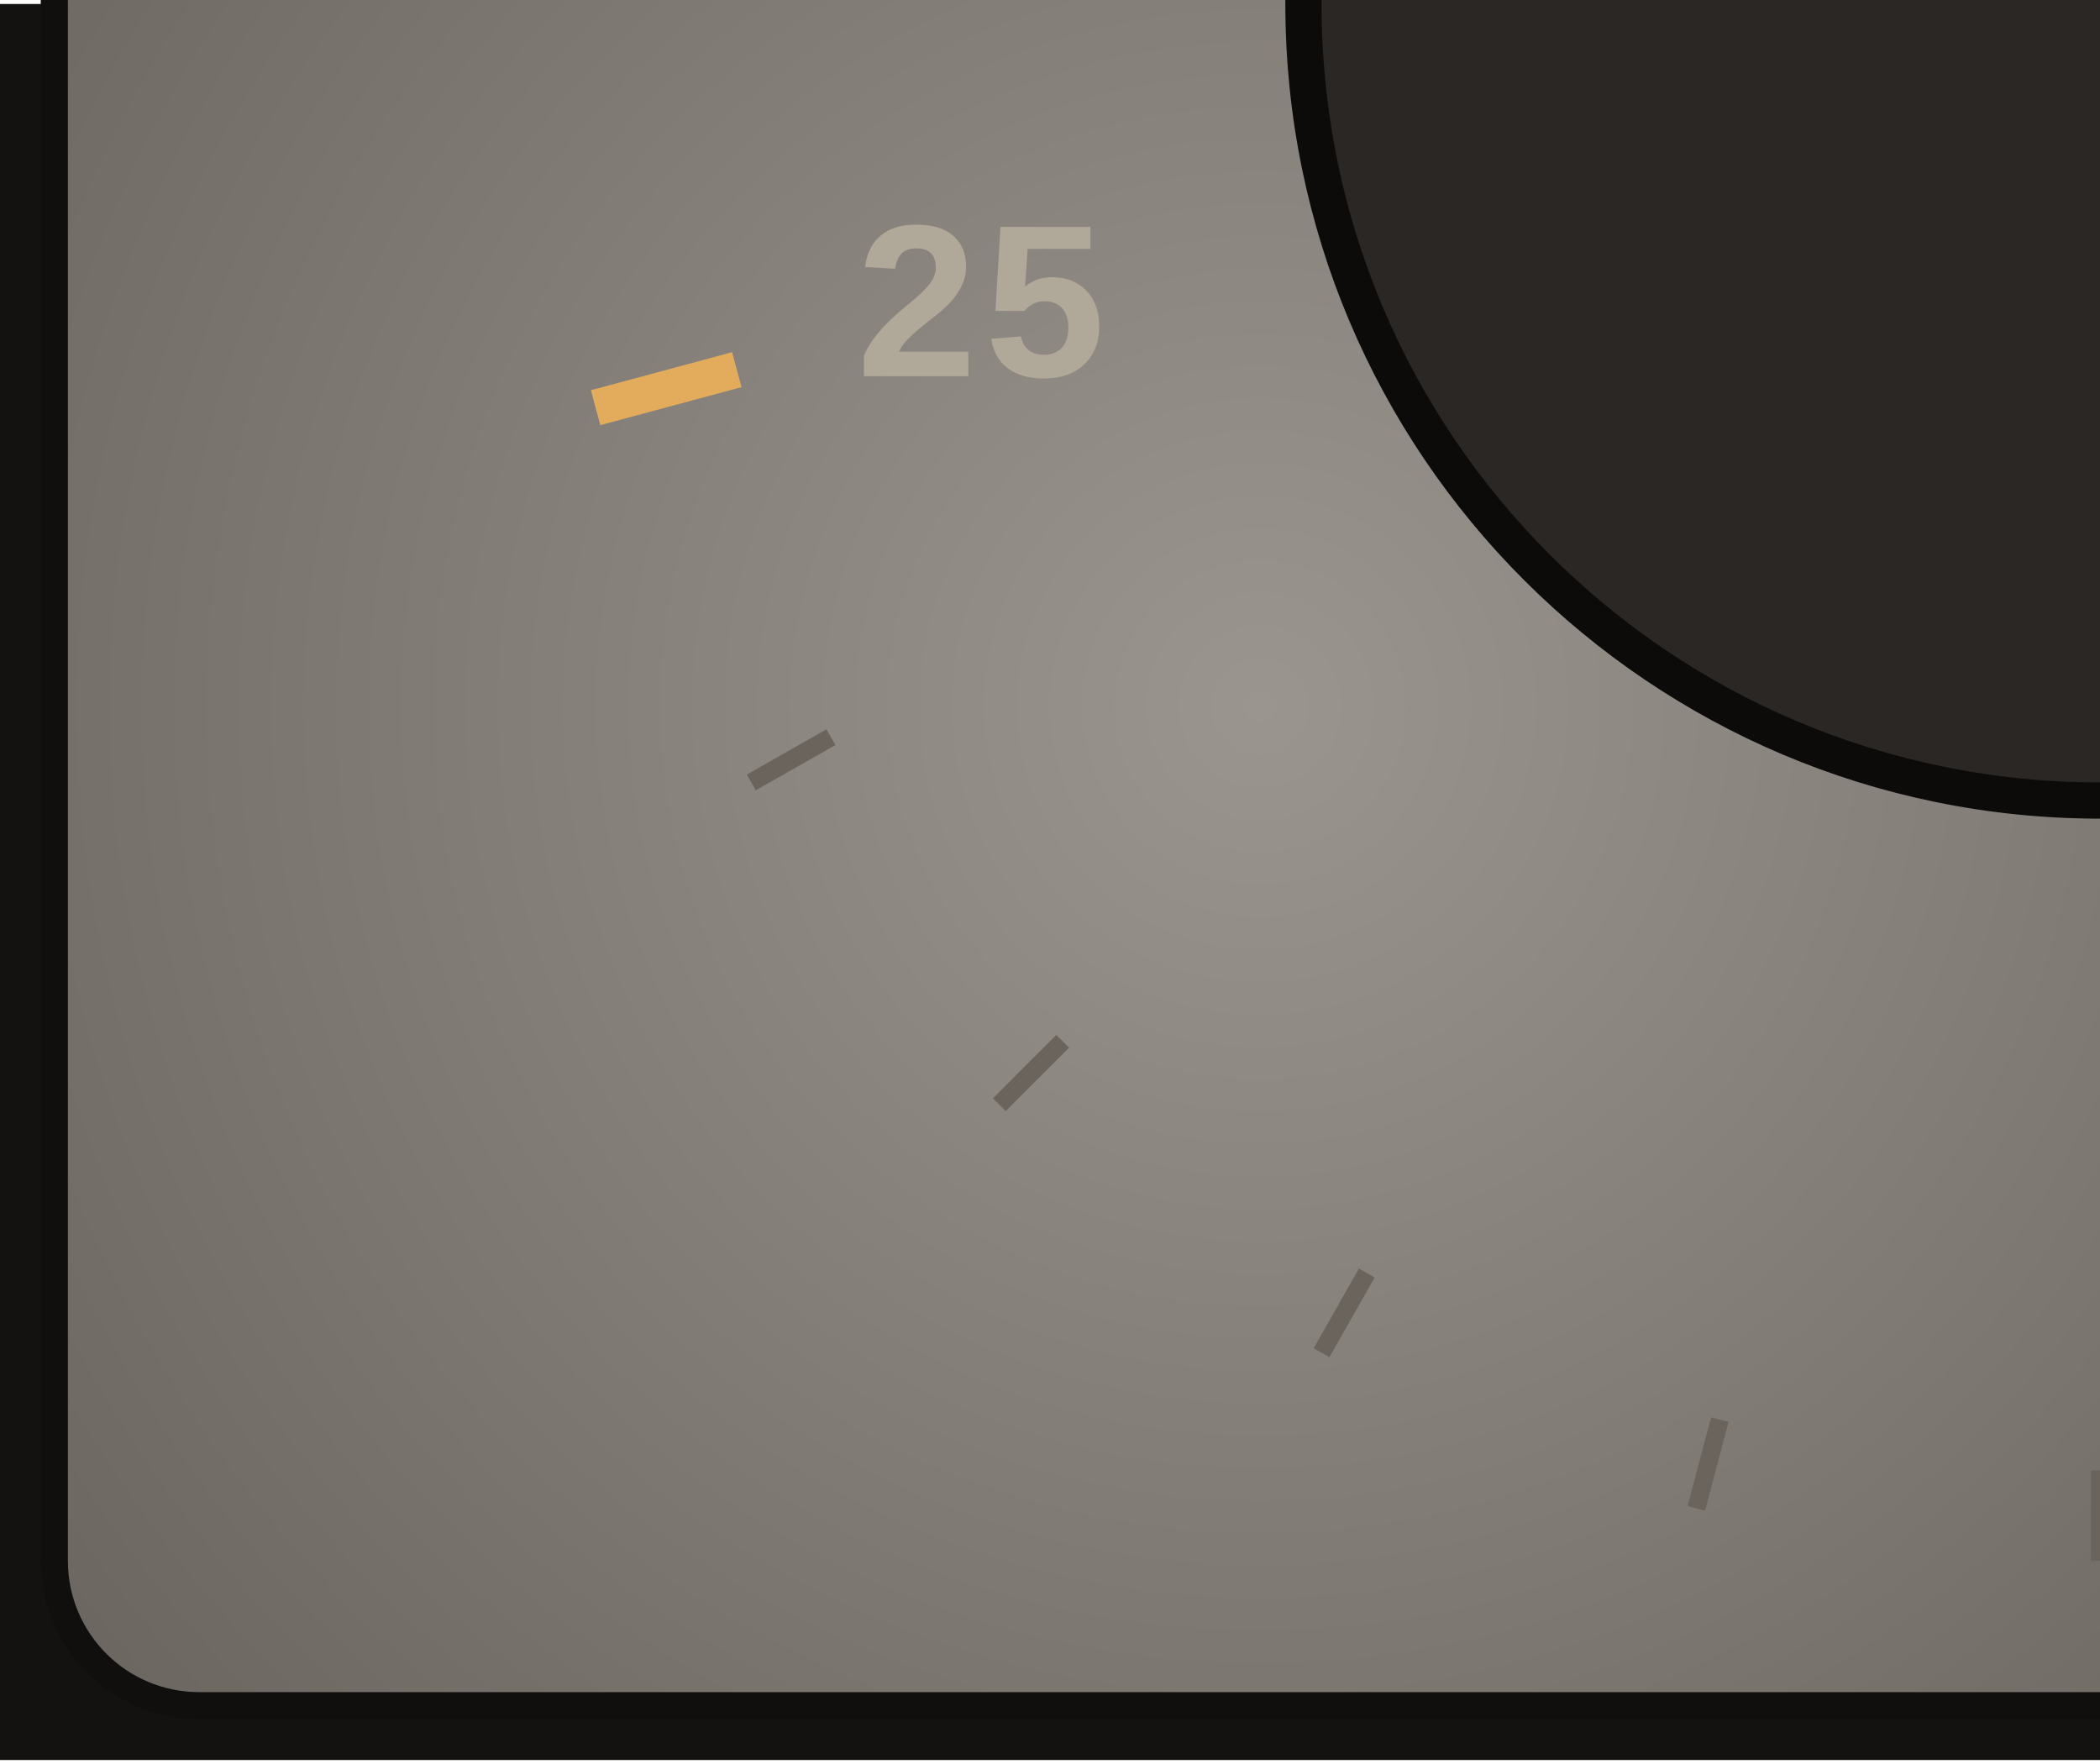
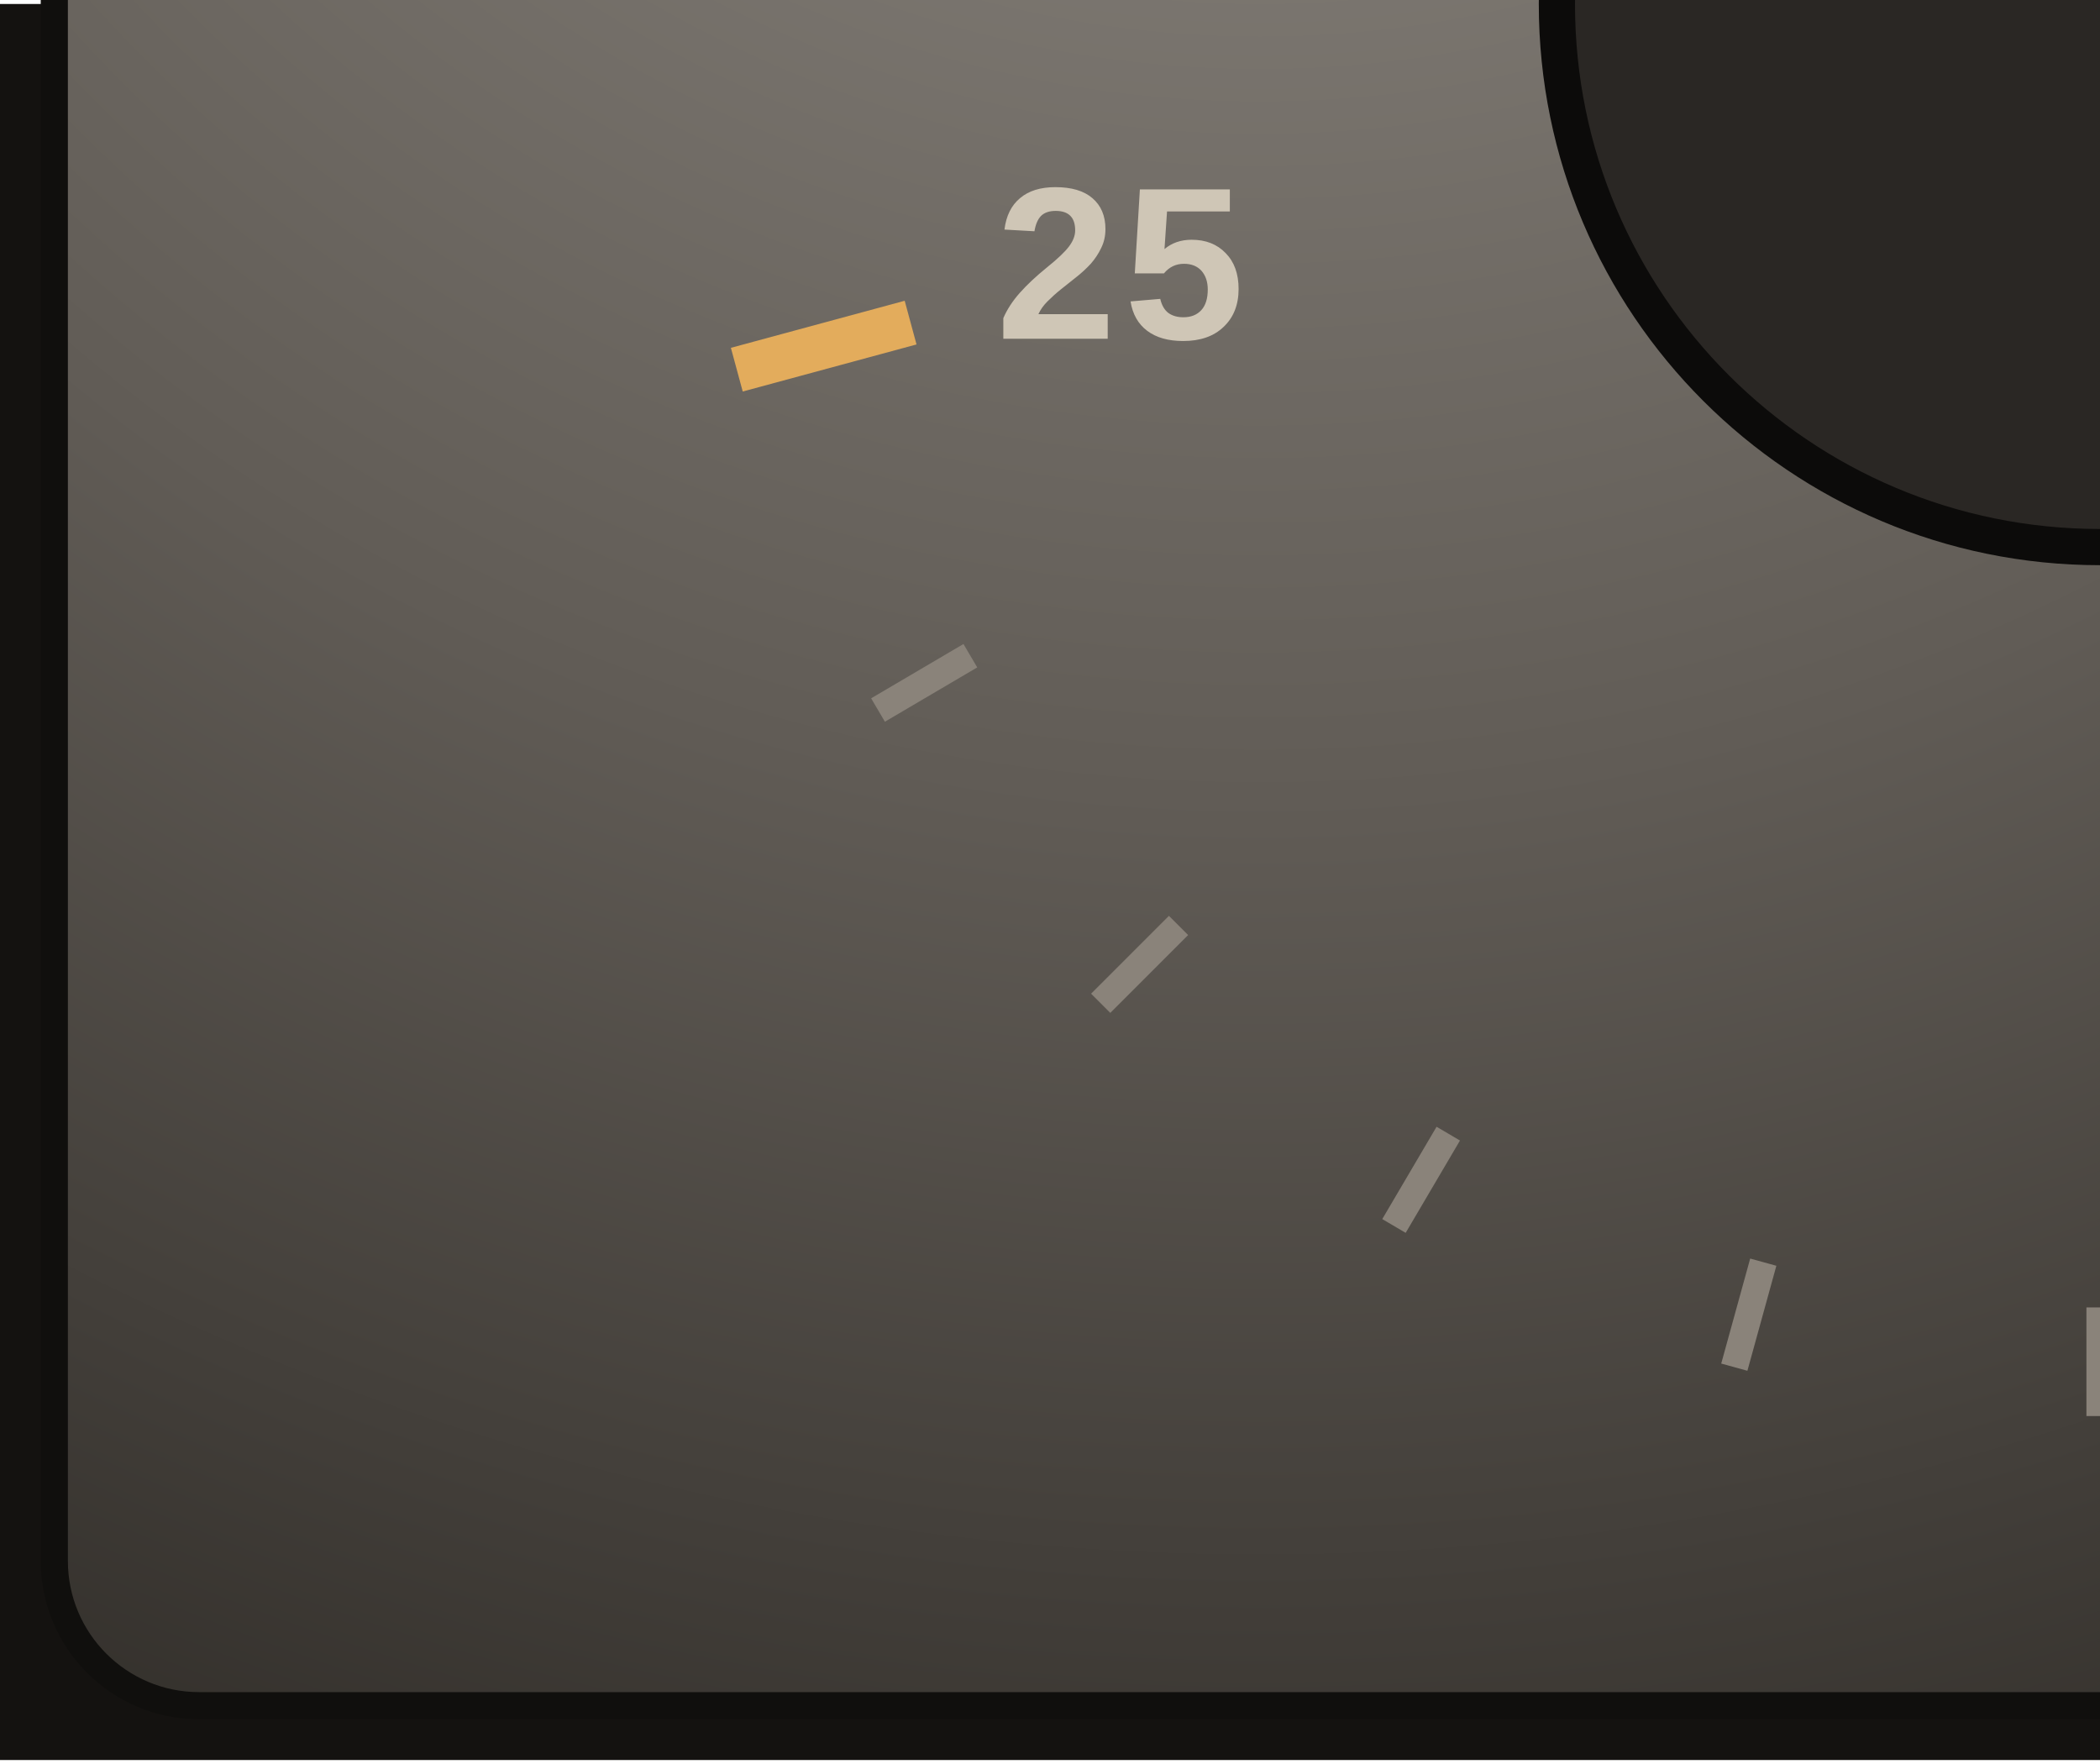
<svg xmlns="http://www.w3.org/2000/svg" width="100" height="84" viewBox="0 0 116 97">
  <rect x="0" y="0" width="116" height="97" fill="#141210" />
  <defs>
-     <radialGradient id="bz" cx="69.6" cy="38.8" r="185.6" gradientUnits="userSpaceOnUse">
+     <radialGradient id="bz" cx="69.6" cy="-58.2" r="185.6" gradientUnits="userSpaceOnUse">
      <stop offset="0" stop-color="#9a958e" />
      <stop offset="0.55" stop-color="#615c56" />
      <stop offset="1" stop-color="#26231f" />
    </radialGradient>
  </defs>
  <rect x="3.0" y="-94.0" width="226.0" height="188.0" rx="8" fill="url(#bz)" stroke="#100f0d" stroke-width="1.5" />
-   <line x1="116.0" y1="81.0" x2="116.0" y2="86.0" stroke="#6a645c" stroke-width="1.0" />
-   <line x1="95.0" y1="78.2" x2="93.7" y2="83.1" stroke="#6a645c" stroke-width="1.0" />
-   <line x1="75.5" y1="70.1" x2="73.0" y2="74.5" stroke="#6a645c" stroke-width="1.0" />
-   <line x1="58.7" y1="57.3" x2="55.2" y2="60.8" stroke="#6a645c" stroke-width="1.0" />
-   <line x1="45.9" y1="40.5" x2="41.5" y2="43.0" stroke="#6a645c" stroke-width="1.0" />
-   <line x1="40.7" y1="20.2" x2="32.9" y2="22.3" stroke="#e3ac5c" stroke-width="2.0" />
-   <text x="47.3" y="20.564" font-size="12" font-weight="700" letter-spacing="0.4" fill="#b0a898" font-family="Arial, sans-serif">25</text>
-   <circle cx="116.0" cy="0.0" r="44.0" fill="#2a2724" stroke="#0c0b0a" stroke-width="2" />
+   <line x1="116.0" y1="72.0" x2="116.0" y2="78.0" stroke="#8a837a" stroke-width="1.5" />
+   <line x1="97.4" y1="69.5" x2="95.8" y2="75.3" stroke="#8a837a" stroke-width="1.5" />
+   <line x1="80.0" y1="62.4" x2="77.0" y2="67.5" stroke="#8a837a" stroke-width="1.5" />
+   <line x1="65.1" y1="50.9" x2="60.8" y2="55.2" stroke="#8a837a" stroke-width="1.5" />
+   <line x1="53.6" y1="36.0" x2="48.5" y2="39.0" stroke="#8a837a" stroke-width="1.5" />
+   <line x1="50.3" y1="17.6" x2="40.7" y2="20.2" stroke="#e3ac5c" stroke-width="2.5" />
+   <text x="55.0" y="18.494" font-size="12" font-weight="700" letter-spacing="0.4" fill="#cfc6b6" font-family="Arial, sans-serif">25</text>
+   <circle cx="116.0" cy="0.0" r="30.0" fill="#2a2724" stroke="#0c0b0a" stroke-width="2" />
</svg>
